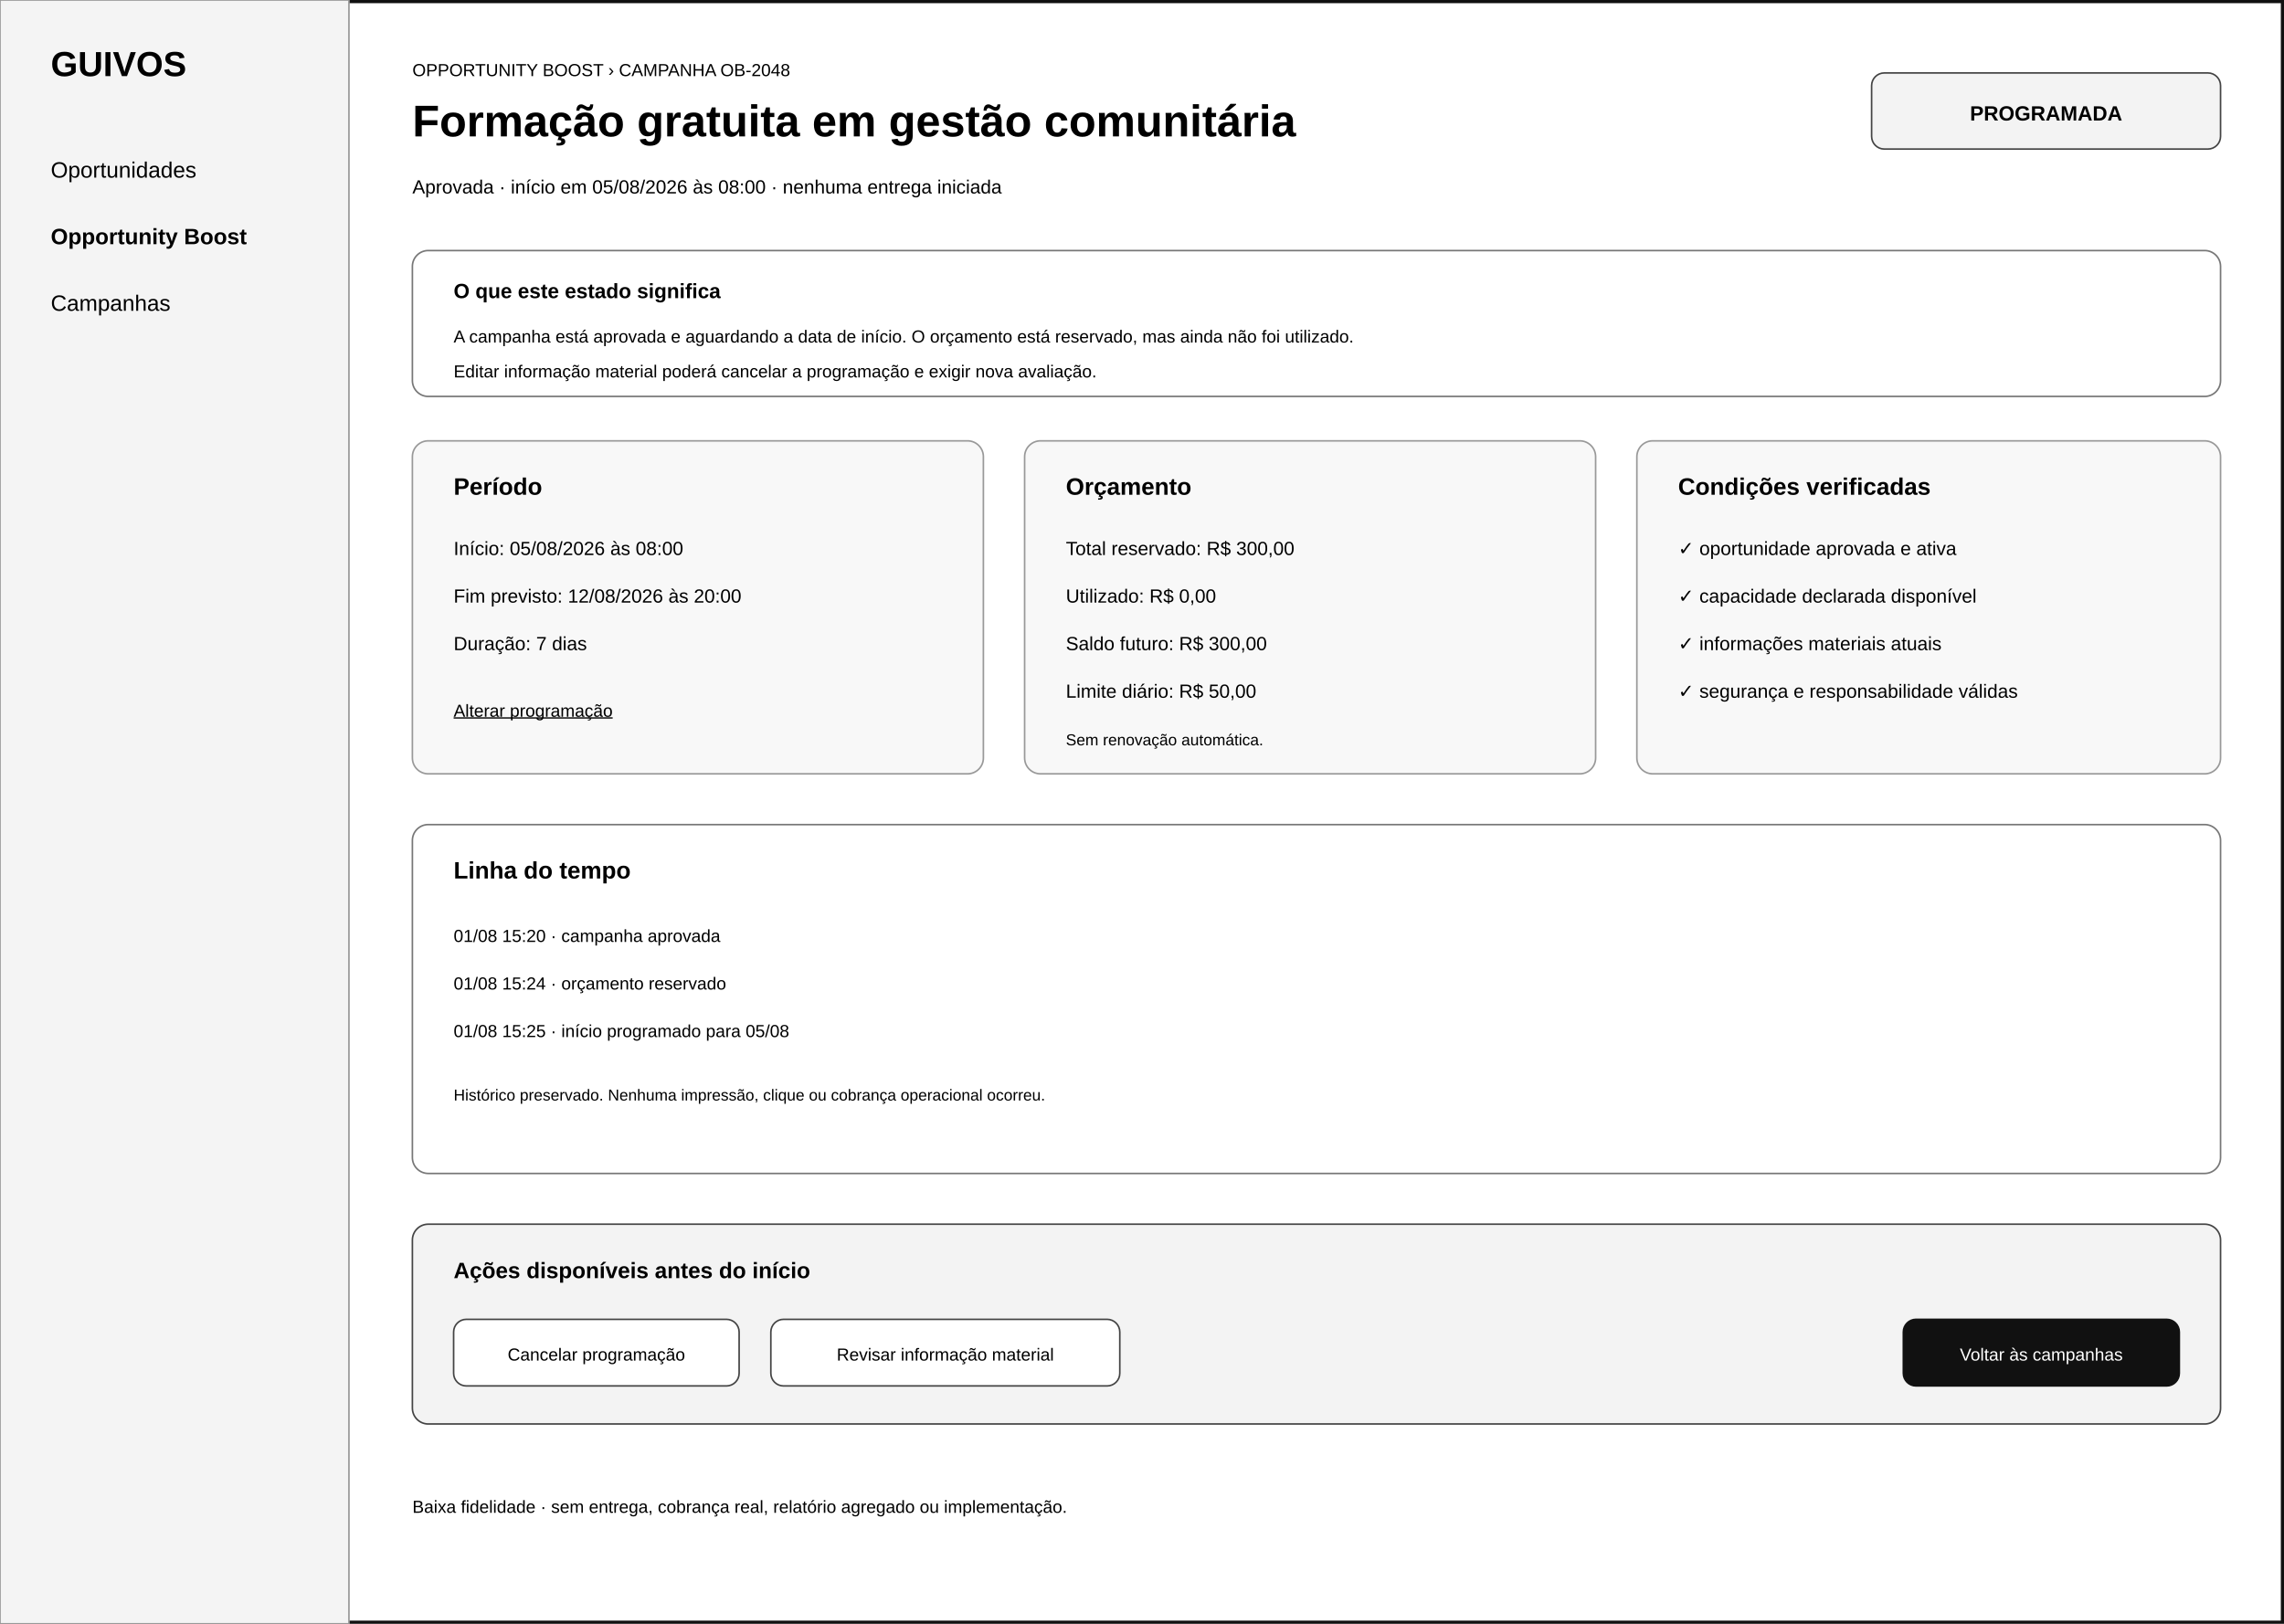
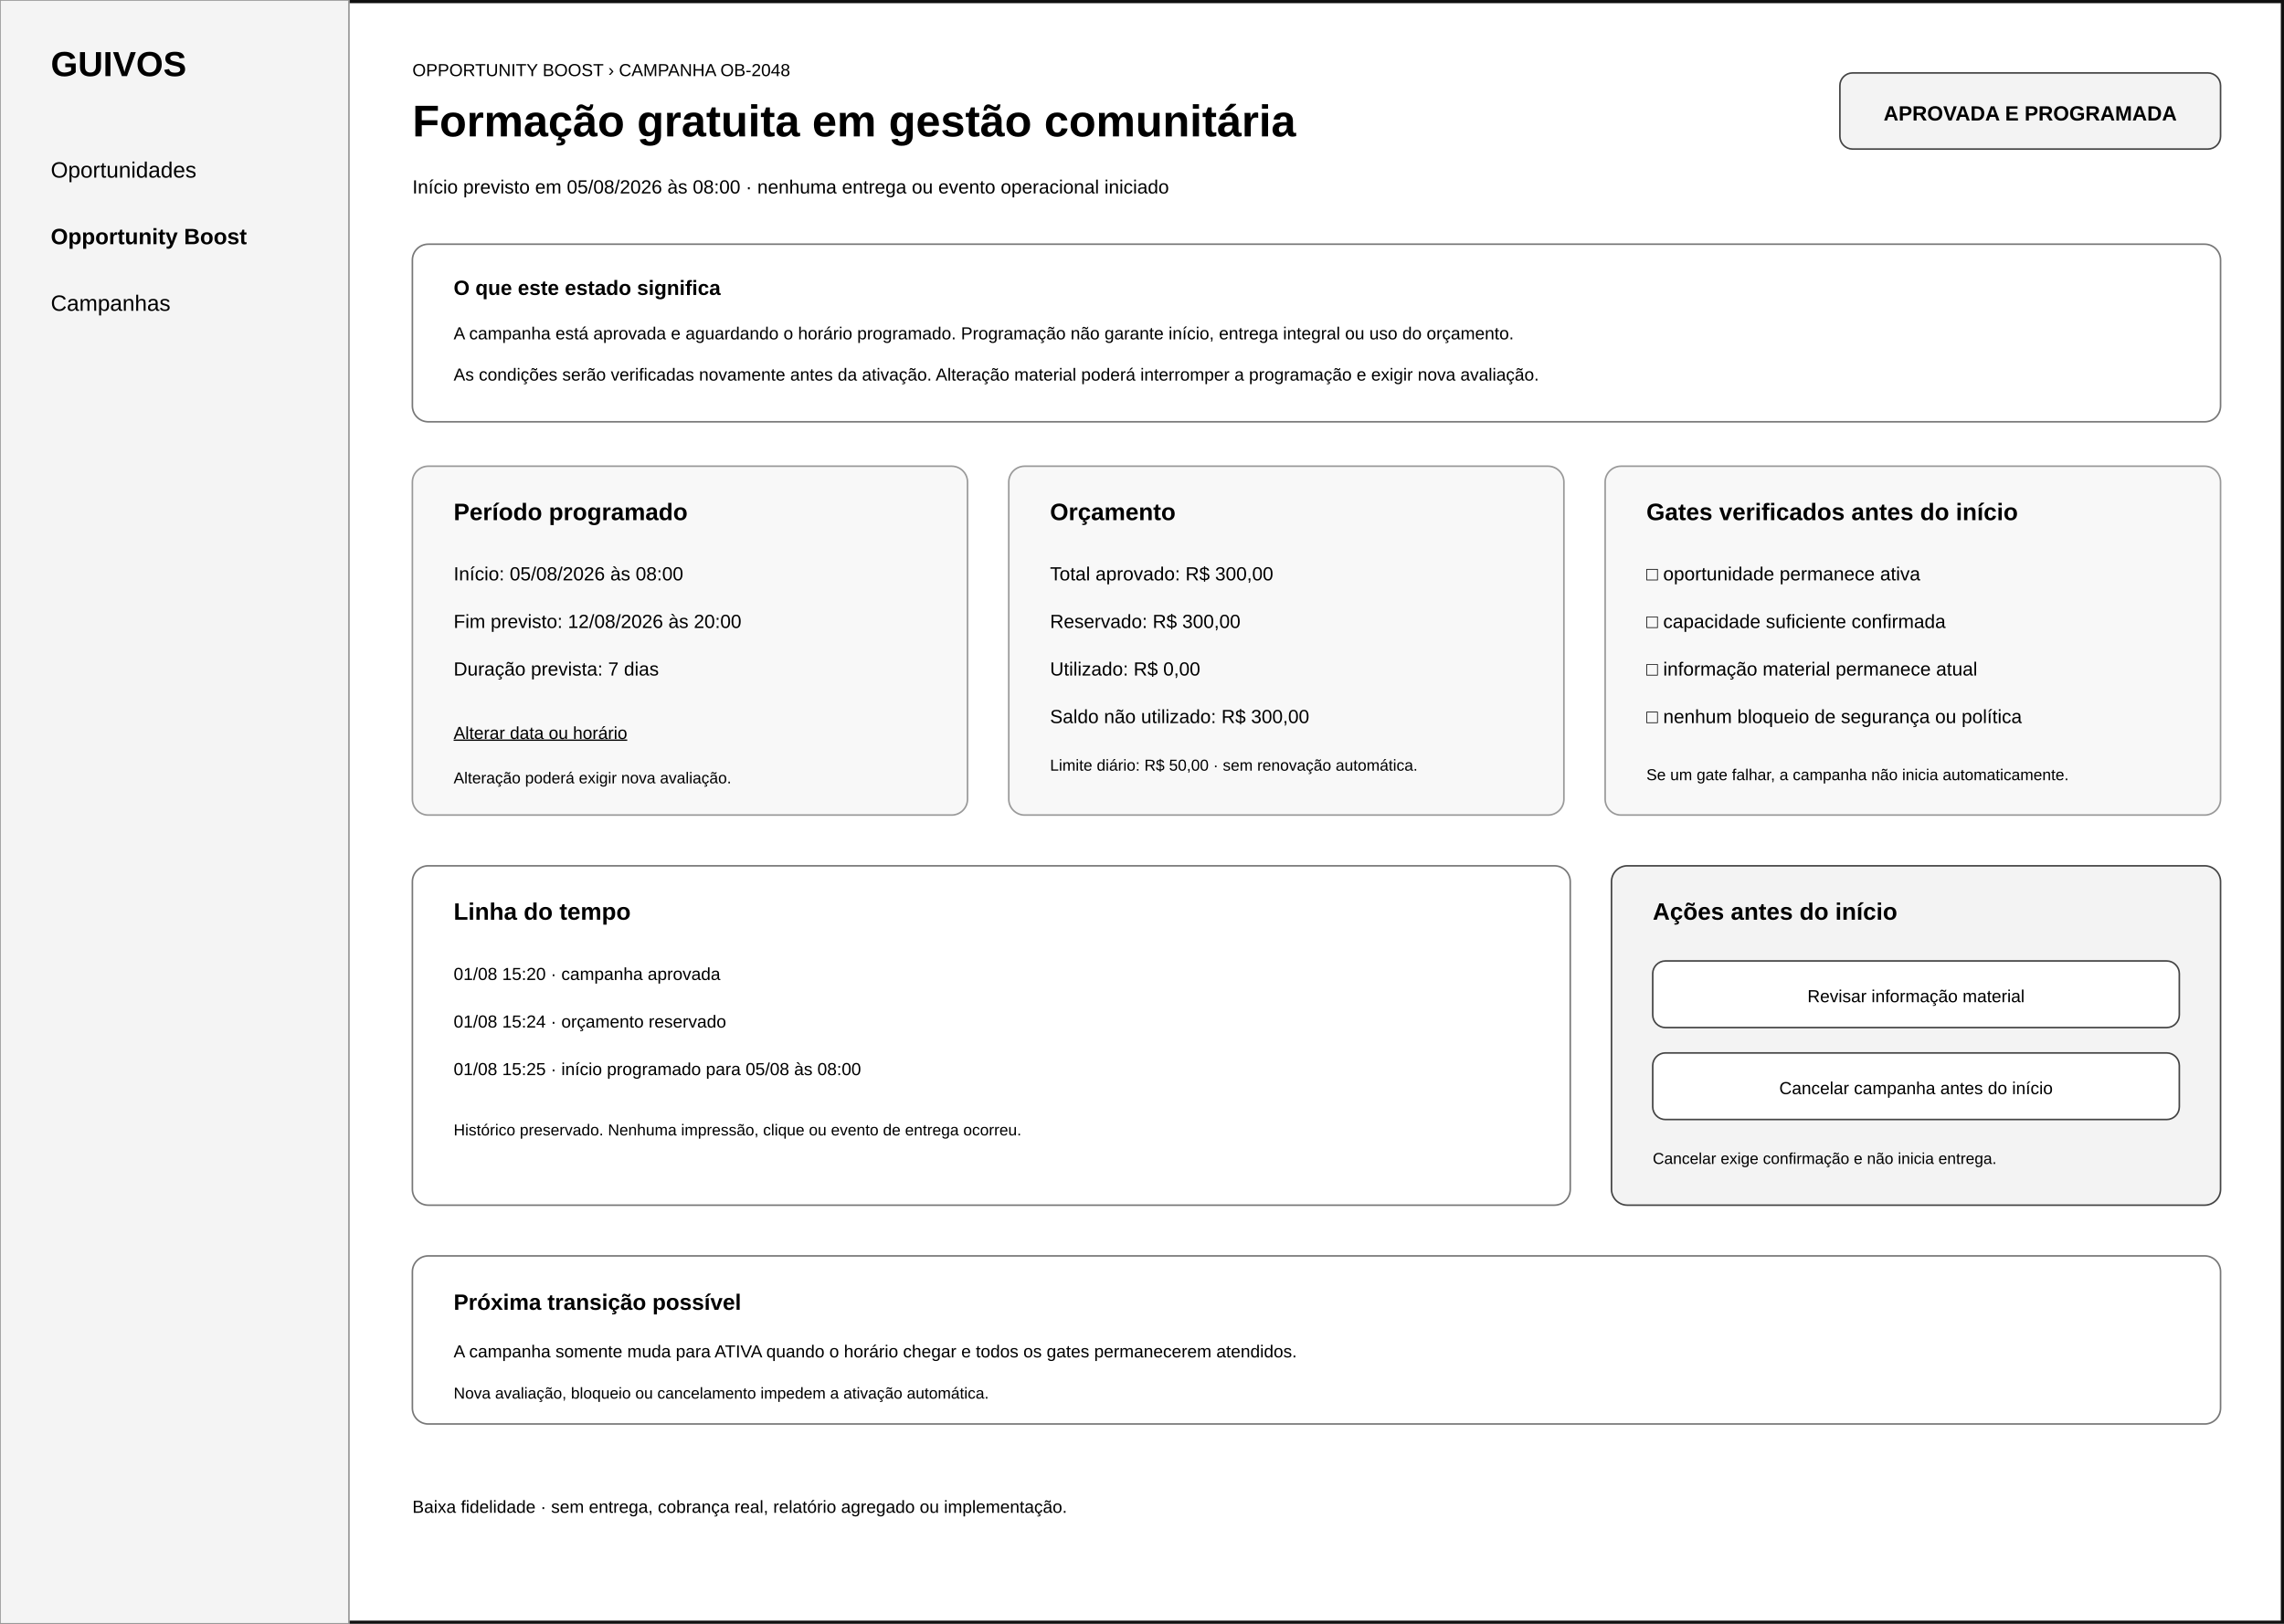
<svg xmlns="http://www.w3.org/2000/svg" width="1440" height="1024" viewBox="0 0 1440 1024" role="img" aria-labelledby="title desc">
  <rect width="1440" height="1024" fill="#ffffff" />
  <rect x="1" y="1" width="1438" height="1022" fill="none" stroke="#111111" stroke-width="2" />
  <rect x="0" y="0" width="220" height="1024" fill="#f4f4f4" stroke="#999999" />
  <text x="32" y="48" font-family="Arial" font-size="22" font-weight="700">GUIVOS</text>
  <text x="32" y="112" font-family="Arial" font-size="14">Oportunidades</text>
  <text x="32" y="154" font-family="Arial" font-size="14" font-weight="700">Opportunity Boost</text>
  <text x="32" y="196" font-family="Arial" font-size="14">Campanhas</text>
  <text x="260" y="48" font-family="Arial" font-size="11">OPPORTUNITY BOOST › CAMPANHA OB-2048</text>
  <text x="260" y="86" font-family="Arial" font-size="28" font-weight="700">Formação gratuita em gestão comunitária</text>
-   <rect x="1180" y="46" width="220" height="48" rx="8" fill="#f3f3f3" stroke="#444444" />
-   <text x="1290" y="76" text-anchor="middle" font-family="Arial" font-size="13" font-weight="700">PROGRAMADA</text>
-   <text x="260" y="122" font-family="Arial" font-size="12">Aprovada · início em 05/08/2026 às 08:00 · nenhuma entrega iniciada</text>
-   <rect x="260" y="158" width="1140" height="92" rx="10" fill="#ffffff" stroke="#777777" />
-   <text x="286" y="188" font-family="Arial" font-size="13" font-weight="700">O que este estado significa</text>
-   <text x="286" y="216" font-family="Arial" font-size="11">A campanha está aprovada e aguardando a data de início. O orçamento está reservado, mas ainda não foi utilizado.</text>
-   <text x="286" y="238" font-family="Arial" font-size="11">Editar informação material poderá cancelar a programação e exigir nova avaliação.</text>
-   <rect x="260" y="278" width="360" height="210" rx="10" fill="#f8f8f8" stroke="#999999" />
-   <text x="286" y="312" font-family="Arial" font-size="15" font-weight="700">Período</text>
-   <text x="286" y="350" font-family="Arial" font-size="12">Início: 05/08/2026 às 08:00</text>
-   <text x="286" y="380" font-family="Arial" font-size="12">Fim previsto: 12/08/2026 às 20:00</text>
-   <text x="286" y="410" font-family="Arial" font-size="12">Duração: 7 dias</text>
-   <text x="286" y="452" font-family="Arial" font-size="11" text-decoration="underline">Alterar programação</text>
-   <rect x="646" y="278" width="360" height="210" rx="10" fill="#f8f8f8" stroke="#999999" />
-   <text x="672" y="312" font-family="Arial" font-size="15" font-weight="700">Orçamento</text>
-   <text x="672" y="350" font-family="Arial" font-size="12">Total reservado: R$ 300,00</text>
-   <text x="672" y="380" font-family="Arial" font-size="12">Utilizado: R$ 0,00</text>
-   <text x="672" y="410" font-family="Arial" font-size="12">Saldo futuro: R$ 300,00</text>
-   <text x="672" y="440" font-family="Arial" font-size="12">Limite diário: R$ 50,00</text>
-   <text x="672" y="470" font-family="Arial" font-size="10">Sem renovação automática.</text>
-   <rect x="1032" y="278" width="368" height="210" rx="10" fill="#f8f8f8" stroke="#999999" />
-   <text x="1058" y="312" font-family="Arial" font-size="15" font-weight="700">Condições verificadas</text>
-   <text x="1058" y="350" font-family="Arial" font-size="12">✓ oportunidade aprovada e ativa</text>
-   <text x="1058" y="380" font-family="Arial" font-size="12">✓ capacidade declarada disponível</text>
-   <text x="1058" y="410" font-family="Arial" font-size="12">✓ informações materiais atuais</text>
-   <text x="1058" y="440" font-family="Arial" font-size="12">✓ segurança e responsabilidade válidas</text>
-   <rect x="260" y="520" width="1140" height="220" rx="10" fill="#ffffff" stroke="#777777" />
-   <text x="286" y="554" font-family="Arial" font-size="15" font-weight="700">Linha do tempo</text>
-   <text x="286" y="594" font-family="Arial" font-size="11">01/08 15:20 · campanha aprovada</text>
-   <text x="286" y="624" font-family="Arial" font-size="11">01/08 15:24 · orçamento reservado</text>
-   <text x="286" y="654" font-family="Arial" font-size="11">01/08 15:25 · início programado para 05/08</text>
-   <text x="286" y="694" font-family="Arial" font-size="10">Histórico preservado. Nenhuma impressão, clique ou cobrança operacional ocorreu.</text>
-   <rect x="260" y="772" width="1140" height="126" rx="10" fill="#f3f3f3" stroke="#444444" />
-   <text x="286" y="806" font-family="Arial" font-size="14" font-weight="700">Ações disponíveis antes do início</text>
-   <rect x="286" y="832" width="180" height="42" rx="8" fill="#ffffff" stroke="#444444" />
-   <text x="376" y="858" text-anchor="middle" font-family="Arial" font-size="11">Cancelar programação</text>
-   <rect x="486" y="832" width="220" height="42" rx="8" fill="#ffffff" stroke="#444444" />
-   <text x="596" y="858" text-anchor="middle" font-family="Arial" font-size="11">Revisar informação material</text>
-   <rect x="1200" y="832" width="174" height="42" rx="8" fill="#111111" stroke="#111111" />
-   <text x="1287" y="858" text-anchor="middle" font-family="Arial" font-size="11" fill="#ffffff">Voltar às campanhas</text>
+   <rect x="1160" y="46" width="240" height="48" rx="8" fill="#f3f3f3" stroke="#444444" />
+   <text x="1280" y="76" text-anchor="middle" font-family="Arial" font-size="13" font-weight="700">APROVADA E PROGRAMADA</text>
+   <text x="260" y="122" font-family="Arial" font-size="12">Início previsto em 05/08/2026 às 08:00 · nenhuma entrega ou evento operacional iniciado</text>
+   <rect x="260" y="154" width="1140" height="112" rx="10" fill="#ffffff" stroke="#777777" />
+   <text x="286" y="186" font-family="Arial" font-size="13" font-weight="700">O que este estado significa</text>
+   <text x="286" y="214" font-family="Arial" font-size="11">A campanha está aprovada e aguardando o horário programado. Programação não garante início, entrega integral ou uso do orçamento.</text>
+   <text x="286" y="240" font-family="Arial" font-size="11">As condições serão verificadas novamente antes da ativação. Alteração material poderá interromper a programação e exigir nova avaliação.</text>
+   <rect x="260" y="294" width="350" height="220" rx="10" fill="#f8f8f8" stroke="#999999" />
+   <text x="286" y="328" font-family="Arial" font-size="15" font-weight="700">Período programado</text>
+   <text x="286" y="366" font-family="Arial" font-size="12">Início: 05/08/2026 às 08:00</text>
+   <text x="286" y="396" font-family="Arial" font-size="12">Fim previsto: 12/08/2026 às 20:00</text>
+   <text x="286" y="426" font-family="Arial" font-size="12">Duração prevista: 7 dias</text>
+   <text x="286" y="466" font-family="Arial" font-size="11" text-decoration="underline">Alterar data ou horário</text>
+   <text x="286" y="494" font-family="Arial" font-size="10">Alteração poderá exigir nova avaliação.</text>
+   <rect x="636" y="294" width="350" height="220" rx="10" fill="#f8f8f8" stroke="#999999" />
+   <text x="662" y="328" font-family="Arial" font-size="15" font-weight="700">Orçamento</text>
+   <text x="662" y="366" font-family="Arial" font-size="12">Total aprovado: R$ 300,00</text>
+   <text x="662" y="396" font-family="Arial" font-size="12">Reservado: R$ 300,00</text>
+   <text x="662" y="426" font-family="Arial" font-size="12">Utilizado: R$ 0,00</text>
+   <text x="662" y="456" font-family="Arial" font-size="12">Saldo não utilizado: R$ 300,00</text>
+   <text x="662" y="486" font-family="Arial" font-size="10">Limite diário: R$ 50,00 · sem renovação automática.</text>
+   <rect x="1012" y="294" width="388" height="220" rx="10" fill="#f8f8f8" stroke="#999999" />
+   <text x="1038" y="328" font-family="Arial" font-size="15" font-weight="700">Gates verificados antes do início</text>
+   <text x="1038" y="366" font-family="Arial" font-size="12">□ oportunidade permanece ativa</text>
+   <text x="1038" y="396" font-family="Arial" font-size="12">□ capacidade suficiente confirmada</text>
+   <text x="1038" y="426" font-family="Arial" font-size="12">□ informação material permanece atual</text>
+   <text x="1038" y="456" font-family="Arial" font-size="12">□ nenhum bloqueio de segurança ou política</text>
+   <text x="1038" y="492" font-family="Arial" font-size="10">Se um gate falhar, a campanha não inicia automaticamente.</text>
+   <rect x="260" y="546" width="730" height="214" rx="10" fill="#ffffff" stroke="#777777" />
+   <text x="286" y="580" font-family="Arial" font-size="15" font-weight="700">Linha do tempo</text>
+   <text x="286" y="618" font-family="Arial" font-size="11">01/08 15:20 · campanha aprovada</text>
+   <text x="286" y="648" font-family="Arial" font-size="11">01/08 15:24 · orçamento reservado</text>
+   <text x="286" y="678" font-family="Arial" font-size="11">01/08 15:25 · início programado para 05/08 às 08:00</text>
+   <text x="286" y="716" font-family="Arial" font-size="10">Histórico preservado. Nenhuma impressão, clique ou evento de entrega ocorreu.</text>
+   <rect x="1016" y="546" width="384" height="214" rx="10" fill="#f3f3f3" stroke="#444444" />
+   <text x="1042" y="580" font-family="Arial" font-size="15" font-weight="700">Ações antes do início</text>
+   <rect x="1042" y="606" width="332" height="42" rx="8" fill="#ffffff" stroke="#444444" />
+   <text x="1208" y="632" text-anchor="middle" font-family="Arial" font-size="11">Revisar informação material</text>
+   <rect x="1042" y="664" width="332" height="42" rx="8" fill="#ffffff" stroke="#444444" />
+   <text x="1208" y="690" text-anchor="middle" font-family="Arial" font-size="11">Cancelar campanha antes do início</text>
+   <text x="1042" y="734" font-family="Arial" font-size="10">Cancelar exige confirmação e não inicia entrega.</text>
+   <rect x="260" y="792" width="1140" height="106" rx="10" fill="#ffffff" stroke="#777777" />
+   <text x="286" y="826" font-family="Arial" font-size="14" font-weight="700">Próxima transição possível</text>
+   <text x="286" y="856" font-family="Arial" font-size="11">A campanha somente muda para ATIVA quando o horário chegar e todos os gates permanecerem atendidos.</text>
+   <text x="286" y="882" font-family="Arial" font-size="10">Nova avaliação, bloqueio ou cancelamento impedem a ativação automática.</text>
  <text x="260" y="954" font-family="Arial" font-size="11">Baixa fidelidade · sem entrega, cobrança real, relatório agregado ou implementação.</text>
</svg>
